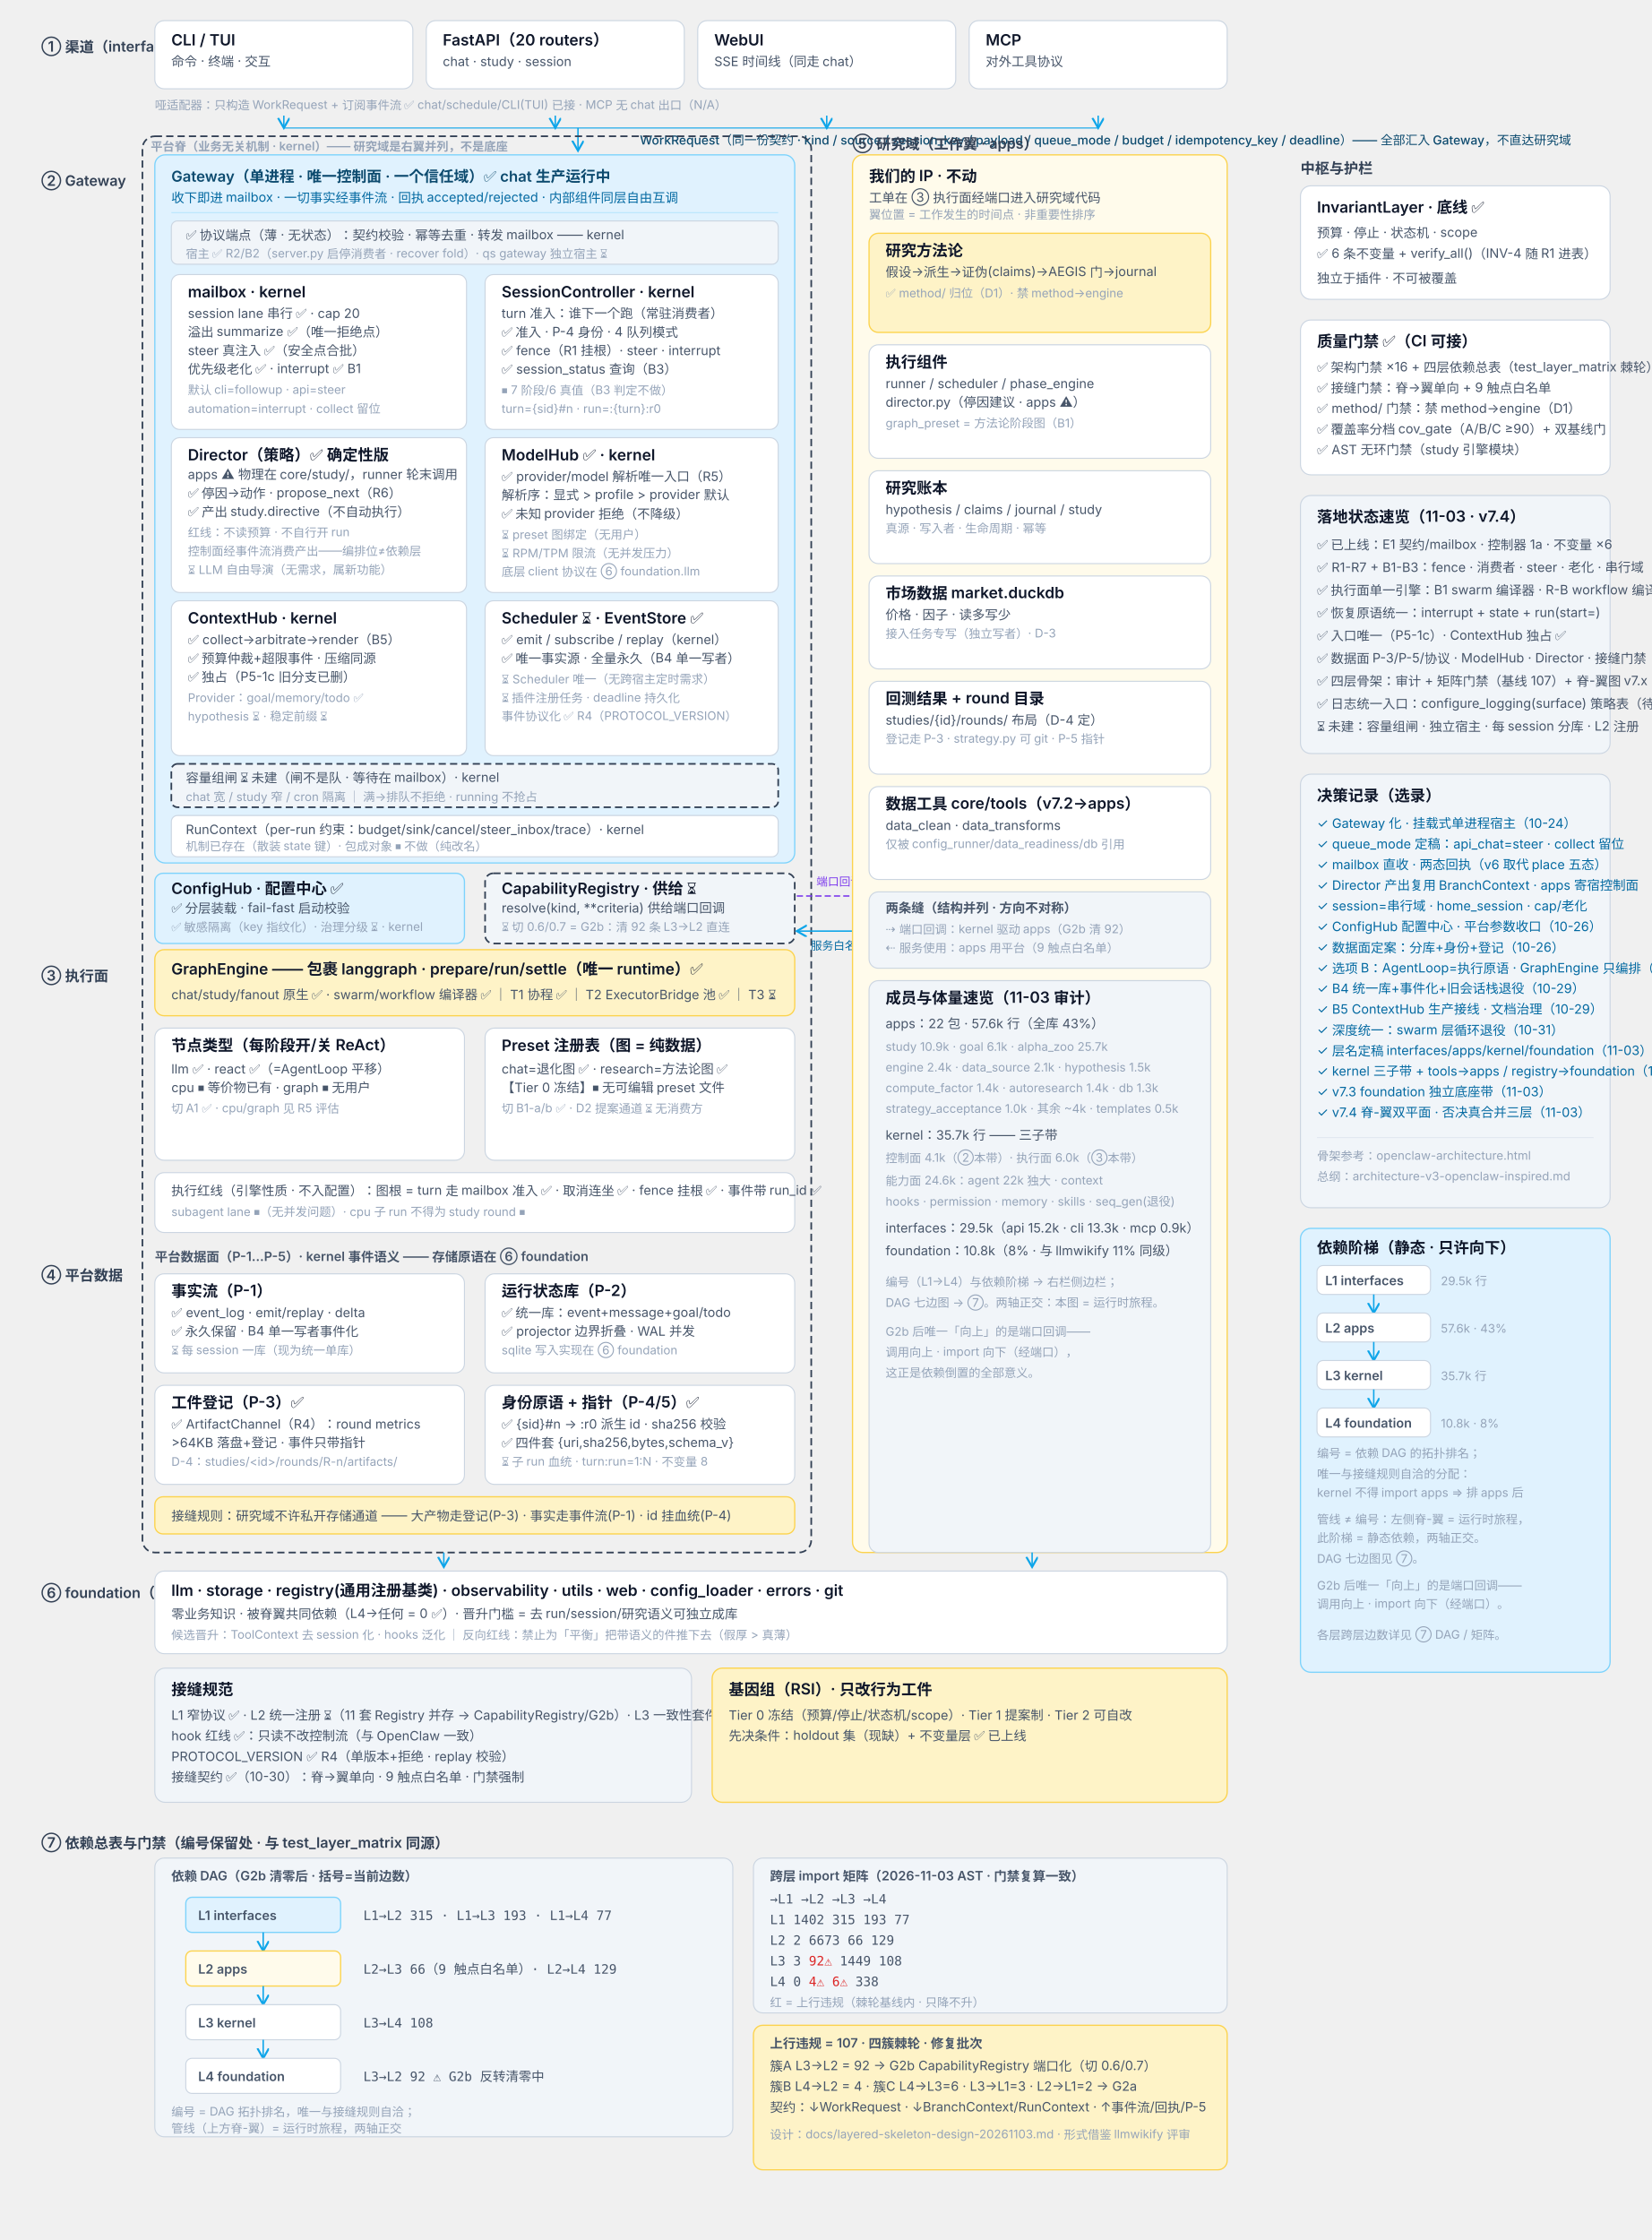
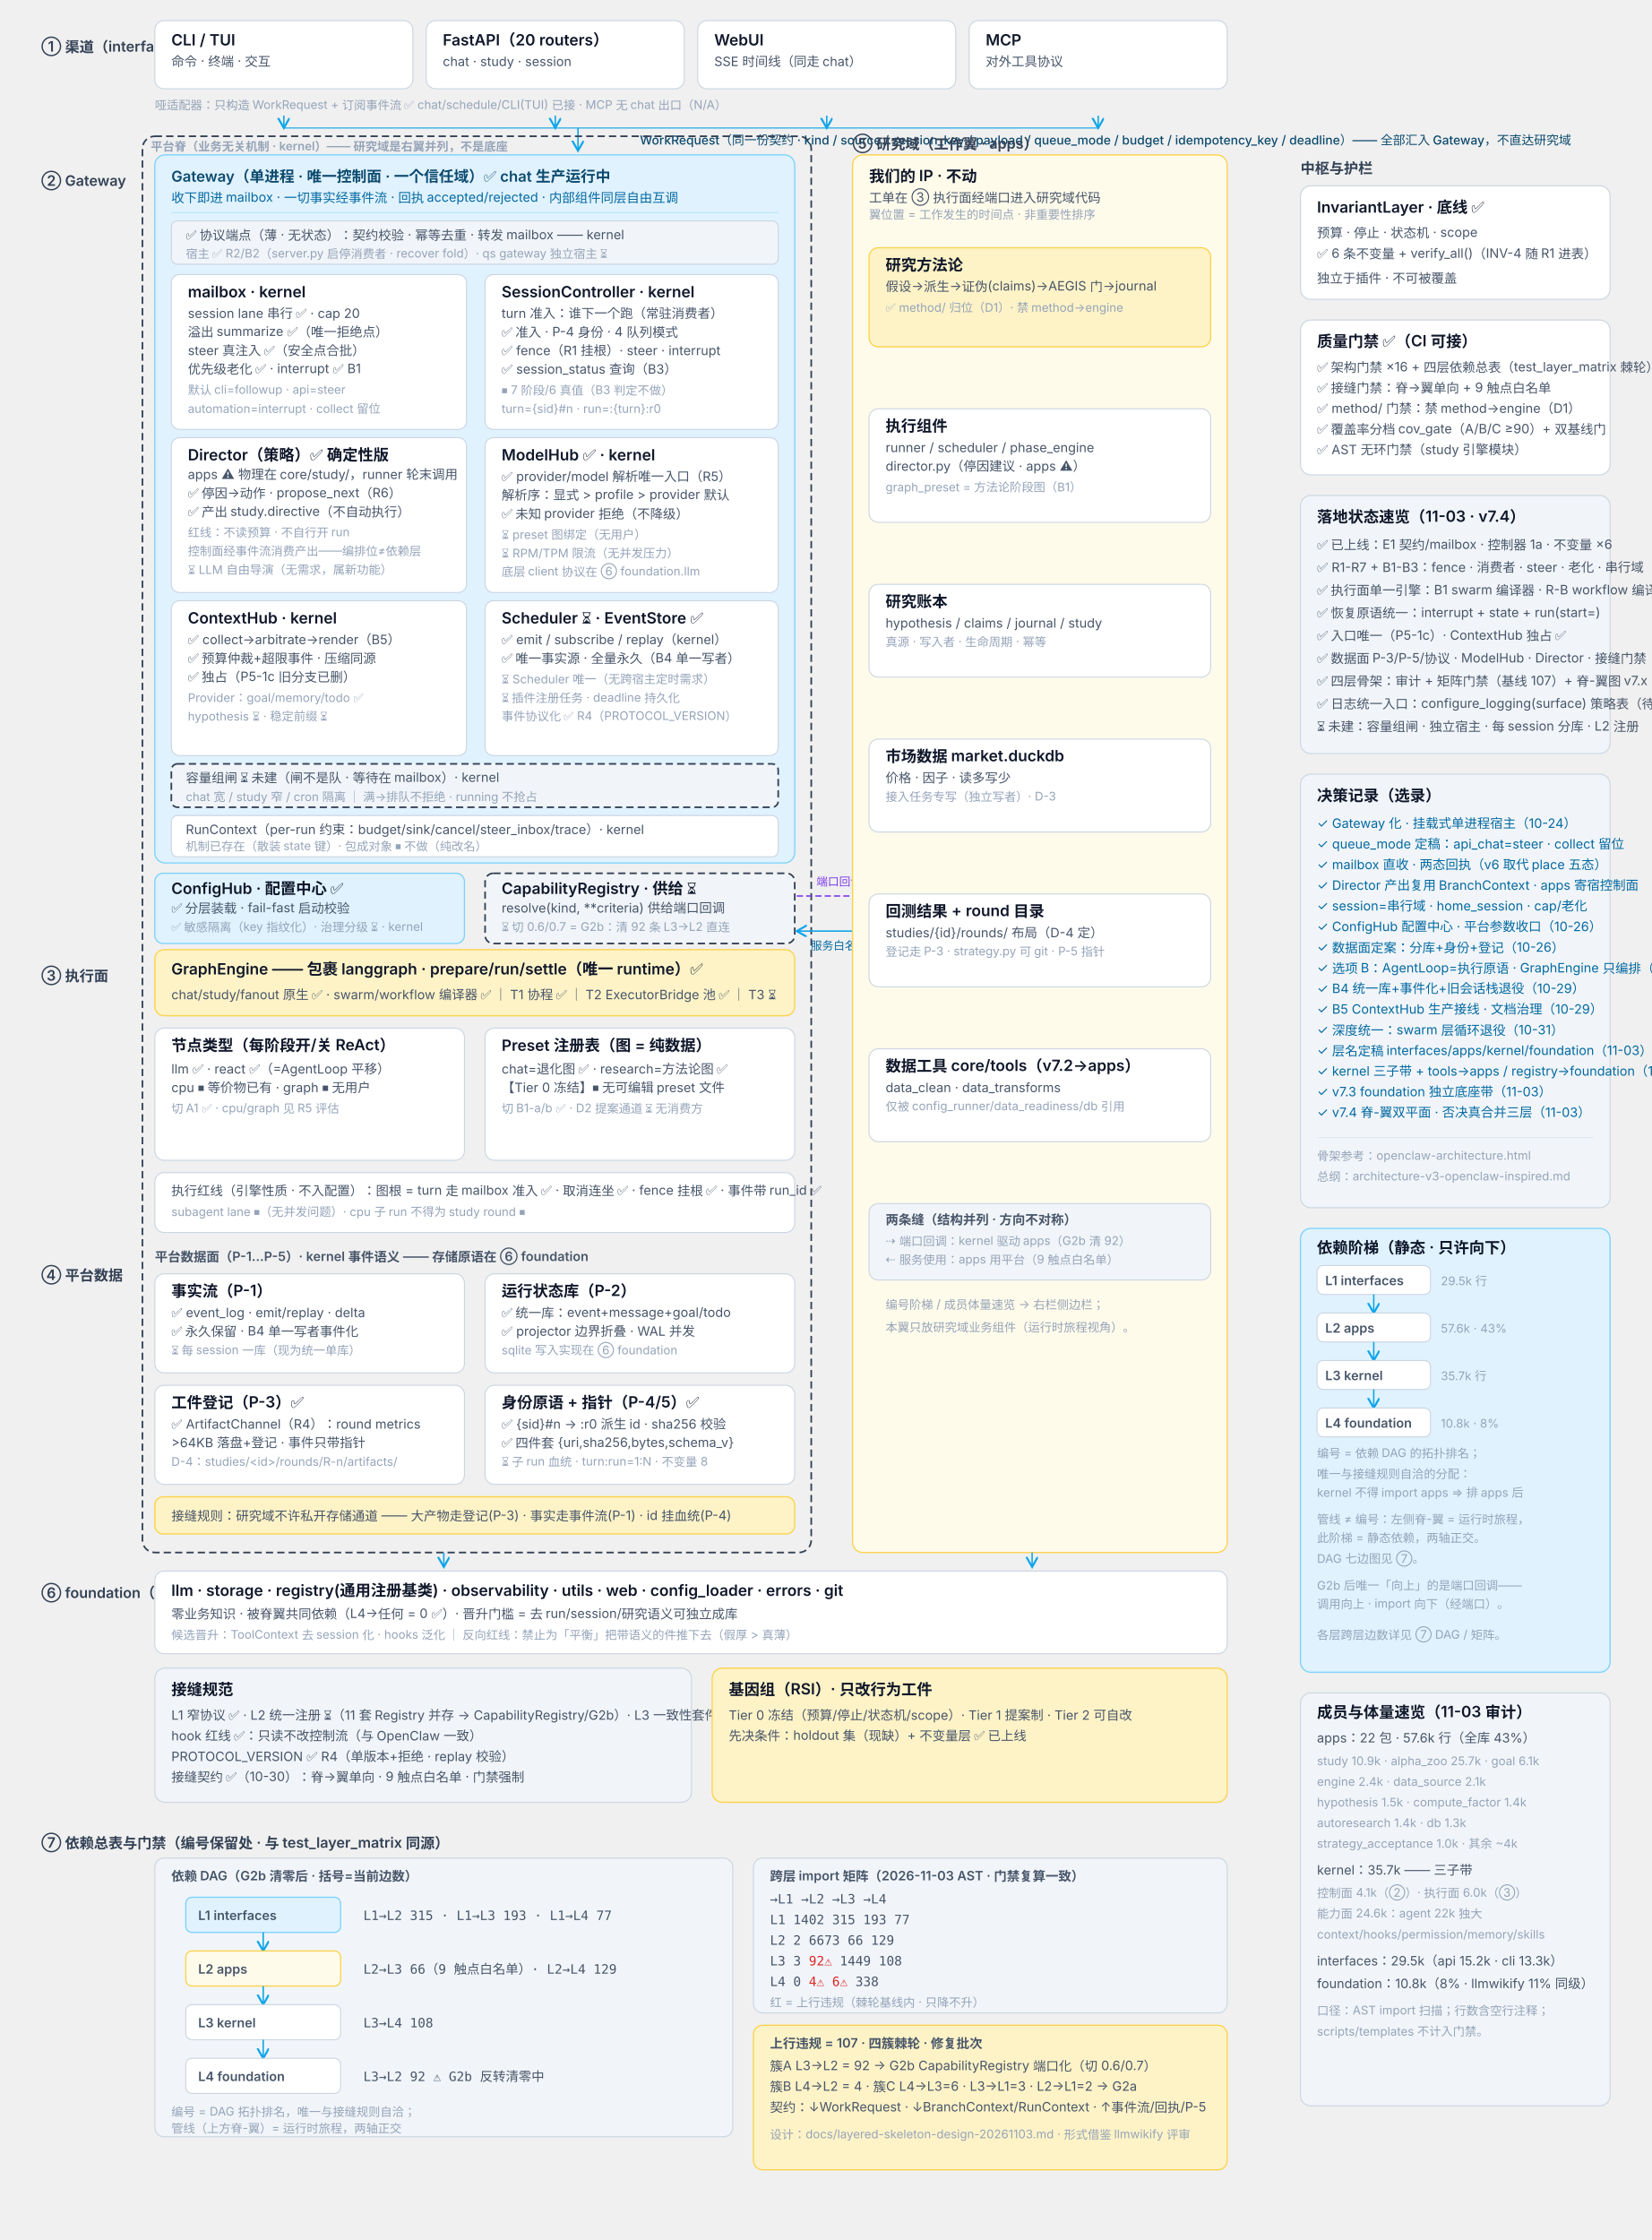
<svg xmlns="http://www.w3.org/2000/svg" viewBox="0 0 1600 2170" width="1600" height="2170" font-family="-apple-system, 'PingFang SC', 'Microsoft YaHei', sans-serif">
  <style>
    .lyr{font-size:14px;font-weight:600;fill:#334155}
    .bt{font-size:15px;font-weight:600;fill:#0f172a}
    .st{font-size:12.5px;fill:#475569}
    .sm{font-size:11.5px;fill:#94a3b8}
    .hub{font-size:14.5px;font-weight:600;fill:#0c4a6e}
    .hq{font-size:12.5px;fill:#0369a1}
    .flow-lbl{font-size:12px;font-weight:500;fill:#0c4a6e}
    .mono{font-family:Consolas, monospace}
    .box{fill:#fff;stroke:#cbd5e1;stroke-width:1}
    .boxb{fill:#e0f2fe;stroke:#7dd3fc;stroke-width:1.2}
    .boxa{fill:#fef3c7;stroke:#fcd34d;stroke-width:1.2}
    .boxd{fill:#f1f5f9;stroke:#334155;stroke-width:1.6;stroke-dasharray:7 4}
    .boxg{fill:#f1f5f9;stroke:#cbd5e1;stroke-width:1}
    .boxw{fill:#fffbeb;stroke:#fcd34d;stroke-width:1.2}
    .arb{stroke:#0ea5e9;stroke-width:1.4;fill:none;marker-end:url(#a2)}
    .arpu{stroke:#7c3aed;stroke-width:1.4;fill:none;stroke-dasharray:6 3;marker-end:url(#a3)}
  </style>
  <defs>
    <marker id="a2" markerWidth="9" markerHeight="9" refX="7" refY="4" orient="auto">
      <path d="M0,0 L7,4 L0,8" fill="none" stroke="#0ea5e9" stroke-width="1.4" />
    </marker>
    <marker id="a3" markerWidth="9" markerHeight="9" refX="7" refY="4" orient="auto">
      <path d="M0,0 L7,4 L0,8" fill="none" stroke="#7c3aed" stroke-width="1.4" />
    </marker>
  </defs>
  <text x="40" y="50" class="lyr">① 渠道（interfaces）</text>
  <rect x="150" y="20" width="250" height="66" rx="9" class="box" />
  <text x="166" y="44" class="bt">CLI / TUI</text>
  <text x="166" y="64" class="st">命令 · 终端 · 交互</text>
  <rect x="413" y="20" width="250" height="66" rx="9" class="box" />
  <text x="429" y="44" class="bt">FastAPI（20 routers）</text>
  <text x="429" y="64" class="st">chat · study · session</text>
  <rect x="676" y="20" width="250" height="66" rx="9" class="box" />
  <text x="692" y="44" class="bt">WebUI</text>
  <text x="692" y="64" class="st">SSE 时间线（同走 chat）</text>
  <rect x="939" y="20" width="250" height="66" rx="9" class="box" />
  <text x="955" y="44" class="bt">MCP</text>
  <text x="955" y="64" class="st">对外工具协议</text>
  <text x="150" y="106" class="sm">哑适配器：只构造 WorkRequest + 订阅事件流 ✅ chat/schedule/CLI(TUI) 已接 · MCP 无 chat 出口（N/A）</text>
  <line x1="275" y1="112" x2="275" y2="124" class="arb" />
  <line x1="538" y1="112" x2="538" y2="124" class="arb" />
  <line x1="801" y1="112" x2="801" y2="124" class="arb" />
  <line x1="1064" y1="112" x2="1064" y2="124" class="arb" />
  <line x1="275" y1="124" x2="1064" y2="124" stroke="#0ea5e9" stroke-width="1" />
  <line x1="560" y1="124" x2="560" y2="146" class="arb" />
  <text x="620" y="140" class="flow-lbl">WorkRequest（同一份契约 · kind / source / session_key / payload / queue_mode / budget / idempotency_key / deadline）—— 全部汇入 Gateway，不直达研究域</text>
  <rect x="138" y="132" width="648" height="1372" rx="12" class="boxd" style="fill:none" />
  <text x="146" y="146" class="sm" style="font-weight:600">平台脊（业务无关机制 · kernel）—— 研究域是右翼并列，不是底座</text>
  <text x="40" y="180" class="lyr">② Gateway</text>
  <rect x="150" y="150" width="620" height="686" rx="10" class="boxb" />
  <text x="166" y="176" class="hub">Gateway（单进程 · 唯一控制面 · 一个信任域）✅ chat 生产运行中</text>
  <text x="166" y="196" class="hq">收下即进 mailbox · 一切事实经事件流 · 回执 accepted/rejected · 内部组件同层自由互调</text>
  <line x1="166" y1="206" x2="754" y2="206" stroke="#bae6fd" />
  <rect x="166" y="214" width="588" height="42" rx="6" class="boxg" />
  <text x="180" y="232" class="st">✅ 协议端点（薄 · 无状态）：契约校验 · 幂等去重 · 转发 mailbox —— kernel</text>
  <text x="180" y="250" class="sm">宿主 ✅ R2/B2（server.py 启停消费者 · recover fold）· qs gateway 独立宿主 ⏳</text>
  <rect x="166" y="266" width="286" height="150" rx="8" class="box" />
  <text x="182" y="288" class="bt">mailbox · kernel</text>
  <text x="182" y="308" class="st">session lane 串行 ✅ · cap 20</text>
  <text x="182" y="326" class="st">溢出 summarize ✅（唯一拒绝点）</text>
  <text x="182" y="344" class="st">steer 真注入 ✅（安全点合批）</text>
  <text x="182" y="362" class="st">优先级老化 ✅ · interrupt ✅ B1</text>
  <text x="182" y="382" class="sm">默认 cli=followup · api=steer</text>
  <text x="182" y="400" class="sm">automation=interrupt · collect 留位</text>
  <rect x="470" y="266" width="284" height="150" rx="8" class="box" />
  <text x="486" y="288" class="bt">SessionController · kernel</text>
  <text x="486" y="308" class="st">turn 准入：谁下一个跑（常驻消费者）</text>
  <text x="486" y="326" class="st">✅ 准入 · P-4 身份 · 4 队列模式</text>
  <text x="486" y="344" class="st">✅ fence（R1 挂根）· steer · interrupt</text>
  <text x="486" y="362" class="st">✅ session_status 查询（B3）</text>
  <text x="486" y="382" class="sm">⏹ 7 阶段/6 真值（B3 判定不做）</text>
  <text x="486" y="400" class="sm">turn={sid}#n · run=:{turn}:r0</text>
  <rect x="166" y="424" width="286" height="150" rx="8" class="box" />
  <text x="182" y="446" class="bt">Director（策略）✅ 确定性版</text>
  <text x="182" y="464" class="st" fill="#b45309">apps ⚠ 物理在 core/study/，runner 轮末调用</text>
  <text x="182" y="482" class="st">✅ 停因→动作 · propose_next（R6）</text>
  <text x="182" y="500" class="st">✅ 产出 study.directive（不自动执行）</text>
  <text x="182" y="520" class="sm">红线：不读预算 · 不自行开 run</text>
  <text x="182" y="538" class="sm">控制面经事件流消费产出——编排位≠依赖层</text>
  <text x="182" y="556" class="sm">⏳ LLM 自由导演（无需求，属新功能）</text>
  <rect x="470" y="424" width="284" height="150" rx="8" class="box" />
  <text x="486" y="446" class="bt">ModelHub ✅ · kernel</text>
  <text x="486" y="466" class="st">✅ provider/model 解析唯一入口（R5）</text>
  <text x="486" y="484" class="st">解析序：显式 &gt; profile &gt; provider 默认</text>
  <text x="486" y="502" class="st">✅ 未知 provider 拒绝（不降级）</text>
  <text x="486" y="522" class="sm">⏳ preset 图绑定（无用户）</text>
  <text x="486" y="540" class="sm">⏳ RPM/TPM 限流（无并发压力）</text>
  <text x="486" y="558" class="sm">底层 client 协议在 ⑥ foundation.llm</text>
  <rect x="166" y="582" width="286" height="150" rx="8" class="box" />
  <text x="182" y="604" class="bt">ContextHub · kernel</text>
  <text x="182" y="624" class="st">✅ collect→arbitrate→render（B5）</text>
  <text x="182" y="642" class="st">✅ 预算仲裁+超限事件 · 压缩同源</text>
  <text x="182" y="660" class="st">✅ 独占（P5-1c 旧分支已删）</text>
  <text x="182" y="680" class="sm">Provider：goal/memory/todo ✅</text>
  <text x="182" y="698" class="sm">hypothesis ⏳ · 稳定前缀 ⏳</text>
  <rect x="470" y="582" width="284" height="150" rx="8" class="box" />
  <text x="486" y="604" class="bt">Scheduler ⏳ · EventStore ✅</text>
  <text x="486" y="624" class="st">✅ emit / subscribe / replay（kernel）</text>
  <text x="486" y="642" class="st">✅ 唯一事实源 · 全量永久（B4 单一写者）</text>
  <text x="486" y="662" class="sm">⏳ Scheduler 唯一（无跨宿主定时需求）</text>
  <text x="486" y="680" class="sm">⏳ 插件注册任务 · deadline 持久化</text>
  <text x="486" y="698" class="sm">事件协议化 ✅ R4（PROTOCOL_VERSION）</text>
  <rect x="166" y="740" width="588" height="42" rx="6" class="boxd" />
  <text x="180" y="758" class="st">容量组闸 ⏳ 未建（闸不是队 · 等待在 mailbox）· kernel</text>
  <text x="180" y="776" class="sm">chat 宽 / study 窄 / cron 隔离 ｜ 满→排队不拒绝 · running 不抢占</text>
  <rect x="166" y="790" width="588" height="40" rx="6" class="box" />
  <text x="180" y="808" class="st">RunContext（per-run 约束：budget/sink/cancel/steer_inbox/trace）· kernel</text>
  <text x="180" y="824" class="sm">机制已存在（散装 state 键）· 包成对象 ⏹ 不做（纯改名）</text>
  <rect x="150" y="846" width="300" height="68" rx="8" class="boxb" />
  <text x="166" y="866" class="bt">ConfigHub · 配置中心 ✅</text>
  <text x="166" y="884" class="st">✅ 分层装载 · fail-fast 启动校验</text>
  <text x="166" y="902" class="sm">✅ 敏感隔离（key 指纹化）· 治理分级 ⏳ · kernel</text>
  <rect x="470" y="846" width="300" height="68" rx="8" class="boxd" />
  <text x="486" y="866" class="bt">CapabilityRegistry · 供给 ⏳</text>
  <text x="486" y="884" class="st">resolve(kind, **criteria) 供给端口回调</text>
  <text x="486" y="902" class="sm">⏳ 切 0.6/0.7 = G2b：清 92 条 L3→L2 直连</text>
  <line x1="772" y1="868" x2="854" y2="868" class="arpu" />
  <text x="813" y="858" font-size="11" fill="#7c3aed" text-anchor="middle" font-family="monospace">端口回调</text>
  <line x1="854" y1="902" x2="772" y2="902" class="arb" />
  <text x="813" y="920" font-size="11" fill="#0369a1" text-anchor="middle" font-family="monospace">服务白名单</text>
  <text x="40" y="950" class="lyr">③ 执行面</text>
  <rect x="150" y="920" width="620" height="64" rx="9" class="boxa" />
  <text x="166" y="944" class="bt">GraphEngine —— 包裹 langgraph · prepare/run/settle（唯一 runtime）✅</text>
  <text x="166" y="968" class="st">chat/study/fanout 原生 ✅ · swarm/workflow 编译器 ✅ ｜ T1 协程 ✅ ｜ T2 ExecutorBridge 池 ✅ ｜ T3 ⏳</text>
  <rect x="150" y="996" width="300" height="128" rx="9" class="box" />
  <text x="166" y="1018" class="bt">节点类型（每阶段开/关 ReAct）</text>
  <text x="166" y="1040" class="st">llm ✅ · react ✅（=AgentLoop 平移）</text>
  <text x="166" y="1058" class="st">cpu ⏹ 等价物已有 · graph ⏹ 无用户</text>
  <text x="166" y="1078" class="sm">切 A1 ✅ · cpu/graph 见 R5 评估</text>
  <rect x="470" y="996" width="300" height="128" rx="9" class="box" />
  <text x="486" y="1018" class="bt">Preset 注册表（图 = 纯数据）</text>
  <text x="486" y="1040" class="st">chat=退化图 ✅ · research=方法论图 ✅</text>
  <text x="486" y="1058" class="st">【Tier 0 冻结】⏹ 无可编辑 preset 文件</text>
  <text x="486" y="1078" class="sm">切 B1-a/b ✅ · D2 提案通道 ⏳ 无消费方</text>
  <rect x="150" y="1136" width="620" height="58" rx="9" class="box" />
  <text x="166" y="1158" class="st">执行红线（引擎性质 · 不入配置）：图根 = turn 走 mailbox 准入 ✅ · 取消连坐 ✅ · fence 挂根 ✅ · 事件带 run_id ✅</text>
  <text x="166" y="1178" class="sm">subagent lane ⏹（无并发问题）· cpu 子 run 不得为 study round ⏹</text>
  <text x="40" y="1240" class="lyr">④ 平台数据</text>
  <text x="150" y="1222" class="st" style="font-weight:600">平台数据面（P-1…P-5）· kernel 事件语义 —— 存储原语在 ⑥ foundation</text>
  <rect x="150" y="1234" width="300" height="96" rx="9" class="box" />
  <text x="166" y="1256" class="bt">事实流（P-1）</text>
  <text x="166" y="1276" class="st">✅ event_log · emit/replay · delta</text>
  <text x="166" y="1294" class="st">✅ 永久保留 · B4 单一写者事件化</text>
  <text x="166" y="1312" class="sm">⏳ 每 session 一库（现为统一单库）</text>
  <rect x="470" y="1234" width="300" height="96" rx="9" class="box" />
  <text x="486" y="1256" class="bt">运行状态库（P-2）</text>
  <text x="486" y="1276" class="st">✅ 统一库：event+message+goal/todo</text>
  <text x="486" y="1294" class="st">✅ projector 边界折叠 · WAL 并发</text>
  <text x="486" y="1312" class="sm">sqlite 写入实现在 ⑥ foundation</text>
  <rect x="150" y="1342" width="300" height="96" rx="9" class="box" />
  <text x="166" y="1364" class="bt">工件登记（P-3）✅</text>
  <text x="166" y="1384" class="st">✅ ArtifactChannel（R4）：round metrics</text>
  <text x="166" y="1402" class="st">&gt;64KB 落盘+登记 · 事件只带指针</text>
  <text x="166" y="1420" class="sm">D-4：studies/&lt;id&gt;/rounds/R-n/artifacts/</text>
  <rect x="470" y="1342" width="300" height="96" rx="9" class="box" />
  <text x="486" y="1364" class="bt">身份原语 + 指针（P-4/5）✅</text>
  <text x="486" y="1384" class="st">✅ {sid}#n → :r0 派生 id · sha256 校验</text>
  <text x="486" y="1402" class="st">✅ 四件套 {uri,sha256,bytes,schema_v}</text>
  <text x="486" y="1420" class="sm">⏳ 子 run 血统 · turn:run=1:N · 不变量 8</text>
  <rect x="150" y="1450" width="620" height="36" rx="8" class="boxa" />
  <text x="166" y="1473" class="st">接缝规则：研究域不许私开存储通道 —— 大产物走登记(P-3) · 事实走事件流(P-1) · id 挂血统(P-4)</text>
  <text x="826" y="144" class="lyr">⑤ 研究域（工作翼 · apps）</text>
  <rect x="826" y="150" width="363" height="1354" rx="10" class="boxw" />
  <text x="842" y="176" class="bt">我们的 IP · 不动</text>
  <text x="842" y="196" class="st">工单在 ③ 执行面经端口进入研究域代码</text>
  <text x="842" y="212" class="sm">翼位置 = 工作发生的时间点 · 非重要性排序</text>
-   <rect x="842" y="226" width="331" height="96" rx="9" class="boxa" />
-   <text x="858" y="248" class="bt">研究方法论</text>
-   <text x="858" y="268" class="st">假设→派生→证伪(claims)→AEGIS 门→journal</text>
-   <text x="858" y="288" class="sm">✅ method/ 归位（D1）· 禁 method→engine</text>
-   <rect x="842" y="334" width="331" height="110" rx="9" class="box" />
-   <text x="858" y="356" class="bt">执行组件</text>
-   <text x="858" y="376" class="st">runner / scheduler / phase_engine</text>
-   <text x="858" y="394" class="st">director.py（停因建议 · apps ⚠）</text>
-   <text x="858" y="414" class="sm">graph_preset = 方法论阶段图（B1）</text>
-   <rect x="842" y="456" width="331" height="90" rx="9" class="box" />
-   <text x="858" y="478" class="bt">研究账本</text>
-   <text x="858" y="498" class="st">hypothesis / claims / journal / study</text>
-   <text x="858" y="516" class="sm">真源 · 写入者 · 生命周期 · 幂等</text>
-   <rect x="842" y="558" width="331" height="90" rx="9" class="box" />
-   <text x="858" y="580" class="bt">市场数据 market.duckdb</text>
-   <text x="858" y="600" class="st">价格 · 因子 · 读多写少</text>
-   <text x="858" y="618" class="sm">接入任务专写（独立写者）· D-3</text>
-   <rect x="842" y="660" width="331" height="90" rx="9" class="box" />
-   <text x="858" y="682" class="bt">回测结果 + round 目录</text>
-   <text x="858" y="702" class="st">studies/{id}/rounds/ 布局（D-4 定）</text>
-   <text x="858" y="720" class="sm">登记走 P-3 · strategy.py 可 git · P-5 指针</text>
-   <rect x="842" y="762" width="331" height="90" rx="9" class="box" />
-   <text x="858" y="784" class="bt">数据工具 core/tools（v7.2→apps）</text>
-   <text x="858" y="804" class="st">data_clean · data_transforms</text>
-   <text x="858" y="822" class="sm">仅被 config_runner/data_readiness/db 引用</text>
-   <rect x="842" y="864" width="331" height="74" rx="9" class="boxg" />
-   <text x="858" y="884" class="st" style="font-weight:600">两条缝（结构并列 · 方向不对称）</text>
-   <text x="858" y="904" class="sm">⇢ 端口回调：kernel 驱动 apps（G2b 清 92）</text>
-   <text x="858" y="922" class="sm">⇠ 服务使用：apps 用平台（9 触点白名单）</text>
-   <rect x="842" y="950" width="331" height="554" rx="9" class="boxg" />
-   <text x="858" y="972" class="bt">成员与体量速览（11-03 审计）</text>
-   <text x="858" y="996" class="st">apps：22 包 · 57.6k 行（全库 43%）</text>
-   <text x="858" y="1018" class="sm">study 10.9k · goal 6.1k · alpha_zoo 25.7k</text>
-   <text x="858" y="1038" class="sm">engine 2.4k · data_source 2.1k · hypothesis 1.5k</text>
-   <text x="858" y="1058" class="sm">compute_factor 1.4k · autoresearch 1.4k · db 1.3k</text>
-   <text x="858" y="1078" class="sm">strategy_acceptance 1.0k · 其余 ~4k · templates 0.5k</text>
-   <text x="858" y="1104" class="st">kernel：35.7k 行 —— 三子带</text>
-   <text x="858" y="1126" class="sm">控制面 4.1k（②本带）· 执行面 6.0k（③本带）</text>
-   <text x="858" y="1148" class="sm">能力面 24.6k：agent 22k 独大 · context</text>
-   <text x="858" y="1168" class="sm">hooks · permission · memory · skills · seq_gen(退役)</text>
-   <text x="858" y="1194" class="st">interfaces：29.5k（api 15.2k · cli 13.3k · mcp 0.9k）</text>
-   <text x="858" y="1216" class="st">foundation：10.8k（8% · 与 llmwikify 11% 同级）</text>
-   <text x="858" y="1246" class="sm">编号（L1→L4）与依赖阶梯 → 右栏侧边栏；</text>
-   <text x="858" y="1266" class="sm">DAG 七边图 → ⑦。两轴正交：本图 = 运行时旅程。</text>
-   <text x="858" y="1294" class="sm">G2b 后唯一「向上」的是端口回调——</text>
-   <text x="858" y="1314" class="sm">调用向上 · import 向下（经端口），</text>
-   <text x="858" y="1334" class="sm">这正是依赖倒置的全部意义。</text>
+   <rect x="842" y="240" width="331" height="96" rx="9" class="boxa" />
+   <text x="858" y="262" class="bt">研究方法论</text>
+   <text x="858" y="282" class="st">假设→派生→证伪(claims)→AEGIS 门→journal</text>
+   <text x="858" y="302" class="sm">✅ method/ 归位（D1）· 禁 method→engine</text>
+   <rect x="842" y="396" width="331" height="110" rx="9" class="box" />
+   <text x="858" y="418" class="bt">执行组件</text>
+   <text x="858" y="438" class="st">runner / scheduler / phase_engine</text>
+   <text x="858" y="456" class="st">director.py（停因建议 · apps ⚠）</text>
+   <text x="858" y="476" class="sm">graph_preset = 方法论阶段图（B1）</text>
+   <rect x="842" y="566" width="331" height="90" rx="9" class="box" />
+   <text x="858" y="588" class="bt">研究账本</text>
+   <text x="858" y="608" class="st">hypothesis / claims / journal / study</text>
+   <text x="858" y="626" class="sm">真源 · 写入者 · 生命周期 · 幂等</text>
+   <rect x="842" y="716" width="331" height="90" rx="9" class="box" />
+   <text x="858" y="738" class="bt">市场数据 market.duckdb</text>
+   <text x="858" y="758" class="st">价格 · 因子 · 读多写少</text>
+   <text x="858" y="776" class="sm">接入任务专写（独立写者）· D-3</text>
+   <rect x="842" y="866" width="331" height="90" rx="9" class="box" />
+   <text x="858" y="888" class="bt">回测结果 + round 目录</text>
+   <text x="858" y="908" class="st">studies/{id}/rounds/ 布局（D-4 定）</text>
+   <text x="858" y="926" class="sm">登记走 P-3 · strategy.py 可 git · P-5 指针</text>
+   <rect x="842" y="1016" width="331" height="90" rx="9" class="box" />
+   <text x="858" y="1038" class="bt">数据工具 core/tools（v7.2→apps）</text>
+   <text x="858" y="1058" class="st">data_clean · data_transforms</text>
+   <text x="858" y="1076" class="sm">仅被 config_runner/data_readiness/db 引用</text>
+   <rect x="842" y="1166" width="331" height="74" rx="9" class="boxg" />
+   <text x="858" y="1186" class="st" style="font-weight:600">两条缝（结构并列 · 方向不对称）</text>
+   <text x="858" y="1206" class="sm">⇢ 端口回调：kernel 驱动 apps（G2b 清 92）</text>
+   <text x="858" y="1224" class="sm">⇠ 服务使用：apps 用平台（9 触点白名单）</text>
+   <text x="858" y="1268" class="sm">编号阶梯 / 成员体量速览 → 右栏侧边栏；</text>
+   <text x="858" y="1290" class="sm">本翼只放研究域业务组件（运行时旅程视角）。</text>
  <text x="1260" y="168" class="lyr">中枢与护栏</text>
  <rect x="1260" y="180" width="300" height="110" rx="10" class="box" />
  <text x="1276" y="206" class="bt">InvariantLayer · 底线 ✅</text>
  <text x="1276" y="230" class="st">预算 · 停止 · 状态机 · scope</text>
  <text x="1276" y="250" class="st">✅ 6 条不变量 + verify_all()（INV-4 随 R1 进表）</text>
  <text x="1276" y="274" class="st">独立于插件 · 不可被覆盖</text>
  <rect x="1260" y="310" width="300" height="150" rx="10" class="box" />
  <text x="1276" y="336" class="bt">质量门禁 ✅（CI 可接）</text>
  <text x="1276" y="360" class="st">✅ 架构门禁 ×16 + 四层依赖总表（test_layer_matrix 棘轮）</text>
  <text x="1276" y="380" class="st">✅ 接缝门禁：脊→翼单向 + 9 触点白名单</text>
  <text x="1276" y="400" class="st">✅ method/ 门禁：禁 method→engine（D1）</text>
  <text x="1276" y="420" class="st">✅ 覆盖率分档 cov_gate（A/B/C ≥90）+ 双基线门</text>
  <text x="1276" y="440" class="st">✅ AST 无环门禁（study 引擎模块）</text>
  <rect x="1260" y="480" width="300" height="250" rx="10" class="boxg" />
  <text x="1276" y="506" class="bt">落地状态速览（11-03 · v7.4）</text>
  <text x="1276" y="532" class="st">✅ 已上线：E1 契约/mailbox · 控制器 1a · 不变量 ×6</text>
  <text x="1276" y="554" class="st">✅ R1-R7 + B1-B3：fence · 消费者 · steer · 老化 · 串行域</text>
  <text x="1276" y="576" class="st">✅ 执行面单一引擎：B1 swarm 编译器 · R-B workflow 编译器</text>
  <text x="1276" y="598" class="st">✅ 恢复原语统一：interrupt + state + run(start=)</text>
  <text x="1276" y="620" class="st">✅ 入口唯一（P5-1c）· ContextHub 独占 ✅</text>
  <text x="1276" y="642" class="st">✅ 数据面 P-3/P-5/协议 · ModelHub · Director · 接缝门禁</text>
  <text x="1276" y="664" class="st">✅ 四层骨架：审计 + 矩阵门禁（基线 107）+ 脊-翼图 v7.x</text>
  <text x="1276" y="686" class="st">✅ 日志统一入口：configure_logging(surface) 策略表（待全量验证）</text>
  <text x="1276" y="708" class="st">⏳ 未建：容量组闸 · 独立宿主 · 每 session 分库 · L2 注册</text>
  <rect x="1260" y="750" width="300" height="420" rx="10" class="boxg" />
  <text x="1276" y="776" class="bt">决策记录（选录）</text>
  <text x="1276" y="802" class="st" style="fill:#0369a1">✓ Gateway 化 · 挂载式单进程宿主（10-24）</text>
  <text x="1276" y="822" class="st" style="fill:#0369a1">✓ queue_mode 定稿：api_chat=steer · collect 留位</text>
  <text x="1276" y="842" class="st" style="fill:#0369a1">✓ mailbox 直收 · 两态回执（v6 取代 place 五态）</text>
  <text x="1276" y="862" class="st" style="fill:#0369a1">✓ Director 产出复用 BranchContext · apps 寄宿控制面</text>
  <text x="1276" y="882" class="st" style="fill:#0369a1">✓ session=串行域 · home_session · cap/老化</text>
  <text x="1276" y="902" class="st" style="fill:#0369a1">✓ ConfigHub 配置中心 · 平台参数收口（10-26）</text>
  <text x="1276" y="922" class="st" style="fill:#0369a1">✓ 数据面定案：分库+身份+登记（10-26）</text>
  <text x="1276" y="942" class="st" style="fill:#0369a1">✓ 选项 B：AgentLoop=执行原语 · GraphEngine 只编排（10-28）</text>
  <text x="1276" y="962" class="st" style="fill:#0369a1">✓ B4 统一库+事件化+旧会话栈退役（10-29）</text>
  <text x="1276" y="982" class="st" style="fill:#0369a1">✓ B5 ContextHub 生产接线 · 文档治理（10-29）</text>
  <text x="1276" y="1002" class="st" style="fill:#0369a1">✓ 深度统一：swarm 层循环退役（10-31）</text>
  <text x="1276" y="1022" class="st" style="fill:#0369a1">✓ 层名定稿 interfaces/apps/kernel/foundation（11-03）</text>
  <text x="1276" y="1042" class="st" style="fill:#0369a1">✓ kernel 三子带 + tools→apps / registry→foundation（11-03）</text>
  <text x="1276" y="1062" class="st" style="fill:#0369a1">✓ v7.3 foundation 独立底座带（11-03）</text>
  <text x="1276" y="1082" class="st" style="fill:#0369a1">✓ v7.4 脊-翼双平面 · 否决真合并三层（11-03）</text>
  <line x1="1276" y1="1102" x2="1544" y2="1102" stroke="#e2e8f0" />
  <text x="1276" y="1124" class="sm">骨架参考：openclaw-architecture.html</text>
  <text x="1276" y="1144" class="sm">总纲：architecture-v3-openclaw-inspired.md</text>
  <rect x="1260" y="1190" width="300" height="430" rx="10" class="boxb" />
  <text x="1276" y="1214" class="bt">依赖阶梯（静态 · 只许向下）</text>
  <rect x="1276" y="1226" width="110" height="28" rx="6" class="box" />
  <text x="1284" y="1245" class="st" font-weight="600">L1 interfaces</text>
  <text x="1396" y="1245" class="sm">29.5k 行</text>
  <line x1="1331" y1="1254" x2="1331" y2="1272" class="arb" />
  <rect x="1276" y="1272" width="110" height="28" rx="6" class="box" />
  <text x="1284" y="1291" class="st" font-weight="600">L2 apps</text>
  <text x="1396" y="1291" class="sm">57.6k · 43%</text>
  <line x1="1331" y1="1300" x2="1331" y2="1318" class="arb" />
  <rect x="1276" y="1318" width="110" height="28" rx="6" class="box" />
  <text x="1284" y="1337" class="st" font-weight="600">L3 kernel</text>
  <text x="1396" y="1337" class="sm">35.7k 行</text>
  <line x1="1331" y1="1346" x2="1331" y2="1364" class="arb" />
  <rect x="1276" y="1364" width="110" height="28" rx="6" class="box" />
  <text x="1284" y="1383" class="st" font-weight="600">L4 foundation</text>
  <text x="1396" y="1383" class="sm">10.8k · 8%</text>
  <text x="1276" y="1412" class="sm">编号 = 依赖 DAG 的拓扑排名；</text>
  <text x="1276" y="1432" class="sm">唯一与接缝规则自洽的分配：</text>
  <text x="1276" y="1450" class="sm">kernel 不得 import apps ⇒ 排 apps 后</text>
  <text x="1276" y="1476" class="sm">管线 ≠ 编号：左侧脊-翼 = 运行时旅程，</text>
  <text x="1276" y="1494" class="sm">此阶梯 = 静态依赖，两轴正交。</text>
  <text x="1276" y="1514" class="sm">DAG 七边图见 ⑦。</text>
  <text x="1276" y="1540" class="sm">G2b 后唯一「向上」的是端口回调——</text>
  <text x="1276" y="1558" class="sm">调用向上 · import 向下（经端口）。</text>
  <text x="1276" y="1588" class="sm">各层跨层边数详见 ⑦ DAG / 矩阵。</text>
+   <rect x="1260" y="1640" width="300" height="400" rx="10" class="boxg" />
+   <text x="1276" y="1664" class="bt">成员与体量速览（11-03 审计）</text>
+   <text x="1276" y="1688" class="st">apps：22 包 · 57.6k 行（全库 43%）</text>
+   <text x="1276" y="1710" class="sm">study 10.9k · alpha_zoo 25.7k · goal 6.1k</text>
+   <text x="1276" y="1730" class="sm">engine 2.4k · data_source 2.1k</text>
+   <text x="1276" y="1750" class="sm">hypothesis 1.5k · compute_factor 1.4k</text>
+   <text x="1276" y="1770" class="sm">autoresearch 1.4k · db 1.3k</text>
+   <text x="1276" y="1790" class="sm">strategy_acceptance 1.0k · 其余 ~4k</text>
+   <text x="1276" y="1816" class="st">kernel：35.7k —— 三子带</text>
+   <text x="1276" y="1838" class="sm">控制面 4.1k（②）· 执行面 6.0k（③）</text>
+   <text x="1276" y="1858" class="sm">能力面 24.6k：agent 22k 独大</text>
+   <text x="1276" y="1878" class="sm">context/hooks/permission/memory/skills</text>
+   <text x="1276" y="1904" class="st">interfaces：29.5k（api 15.2k · cli 13.3k）</text>
+   <text x="1276" y="1926" class="st">foundation：10.8k（8% · llmwikify 11% 同级）</text>
+   <text x="1276" y="1952" class="sm">口径：AST import 扫描；行数含空行注释；</text>
+   <text x="1276" y="1972" class="sm">scripts/templates 不计入门禁。</text>
  <line x1="430" y1="1504" x2="430" y2="1518" class="arb" />
  <line x1="1000" y1="1504" x2="1000" y2="1518" class="arb" />
  <text x="40" y="1548" class="lyr">⑥ foundation（L4 · 共同底座）</text>
  <rect x="150" y="1522" width="1039" height="80" rx="9" class="box" />
  <text x="166" y="1546" class="bt">llm · storage · registry(通用注册基类) · observability · utils · web · config_loader · errors · git</text>
  <text x="166" y="1568" class="st">零业务知识 · 被脊翼共同依赖（L4→任何 = 0 ✅）· 晋升门槛 = 去 run/session/研究语义可独立成库</text>
  <text x="166" y="1588" class="sm">候选晋升：ToolContext 去 session 化 · hooks 泛化 ｜ 反向红线：禁止为「平衡」把带语义的件推下去（假厚 &gt; 真薄）</text>
  <rect x="150" y="1616" width="520" height="130" rx="10" class="boxg" />
  <text x="166" y="1642" class="bt">接缝规范</text>
  <text x="166" y="1666" class="st">L1 窄协议 ✅ · L2 统一注册 ⏳（11 套 Registry 并存 → CapabilityRegistry/G2b）· L3 一致性套件 ⏳</text>
  <text x="166" y="1686" class="st">hook 红线 ✅：只读不改控制流（与 OpenClaw 一致）</text>
  <text x="166" y="1706" class="st">PROTOCOL_VERSION ✅ R4（单版本+拒绝 · replay 校验）</text>
  <text x="166" y="1726" class="st">接缝契约 ✅（10-30）：脊→翼单向 · 9 触点白名单 · 门禁强制</text>
  <rect x="690" y="1616" width="499" height="130" rx="10" class="boxa" />
  <text x="706" y="1642" class="bt">基因组（RSI）· 只改行为工件</text>
  <text x="706" y="1666" class="st">Tier 0 冻结（预算/停止/状态机/scope）· Tier 1 提案制 · Tier 2 可自改</text>
  <text x="706" y="1686" class="st">先决条件：holdout 集（现缺）+ 不变量层 ✅ 已上线</text>
  <text x="40" y="1790" class="lyr">⑦ 依赖总表与门禁（编号保留处 · 与 test_layer_matrix 同源）</text>
  <rect x="150" y="1800" width="560" height="270" rx="9" class="boxg" />
  <text x="166" y="1822" class="st" style="font-weight:600">依赖 DAG（G2b 清零后 · 括号=当前边数）</text>
  <rect x="180" y="1838" width="150" height="34" rx="6" class="boxb" />
  <text x="192" y="1860" class="st" font-weight="600">L1 interfaces</text>
  <line x1="255" y1="1872" x2="255" y2="1890" class="arb" />
  <rect x="180" y="1890" width="150" height="34" rx="6" class="boxw" />
  <text x="192" y="1912" class="st" font-weight="600">L2 apps</text>
  <line x1="255" y1="1924" x2="255" y2="1942" class="arb" />
  <rect x="180" y="1942" width="150" height="34" rx="6" class="box" />
  <text x="192" y="1964" class="st" font-weight="600">L3 kernel</text>
  <line x1="255" y1="1976" x2="255" y2="1994" class="arb" />
  <rect x="180" y="1994" width="150" height="34" rx="6" class="box" />
  <text x="192" y="2016" class="st" font-weight="600">L4 foundation</text>
  <text x="352" y="1860" class="st mono">L1→L2 315 · L1→L3 193 · L1→L4 77</text>
  <text x="352" y="1912" class="st mono">L2→L3 66（9 触点白名单）· L2→L4 129</text>
  <text x="352" y="1964" class="st mono">L3→L4 108</text>
  <text x="352" y="2016" class="st mono" fill="#dc2626">L3→L2 92 ⚠ G2b 反转清零中</text>
  <text x="166" y="2050" class="sm">编号 = DAG 拓扑排名，唯一与接缝规则自洽；</text>
  <text x="166" y="2066" class="sm">管线（上方脊-翼）= 运行时旅程，两轴正交</text>
  <rect x="730" y="1800" width="459" height="150" rx="9" class="boxg" />
  <text x="746" y="1822" class="st" style="font-weight:600">跨层 import 矩阵（2026-11-03 AST · 门禁复算一致）</text>
  <text x="746" y="1844" class="st mono">      →L1    →L2    →L3    →L4</text>
  <text x="746" y="1864" class="st mono">L1  1402    315    193     77</text>
  <text x="746" y="1884" class="st mono">L2     2   6673     66    129</text>
  <text x="746" y="1904" class="st mono">L3     3  <tspan fill="#dc2626">92⚠</tspan>   1449    108</text>
  <text x="746" y="1924" class="st mono">L4     0    <tspan fill="#dc2626">4⚠</tspan>
    <tspan fill="#dc2626">6⚠</tspan>    338</text>
  <text x="746" y="1944" class="sm">红 = 上行违规（棘轮基线内 · 只降不升）</text>
  <rect x="730" y="1962" width="459" height="140" rx="9" class="boxa" />
  <text x="746" y="1984" class="st" style="font-weight:600">上行违规 = 107 · 四簇棘轮 · 修复批次</text>
  <text x="746" y="2006" class="st">簇A L3→L2 = 92 → G2b CapabilityRegistry 端口化（切 0.6/0.7）</text>
  <text x="746" y="2026" class="st">簇B L4→L2 = 4 · 簇C L4→L3=6 · L3→L1=3 · L2→L1=2 → G2a</text>
  <text x="746" y="2046" class="st">契约：↓WorkRequest · ↓BranchContext/RunContext · ↑事件流/回执/P-5</text>
  <text x="746" y="2072" class="sm">设计：docs/layered-skeleton-design-20261103.md · 形式借鉴 llmwikify 评审</text>
</svg>
